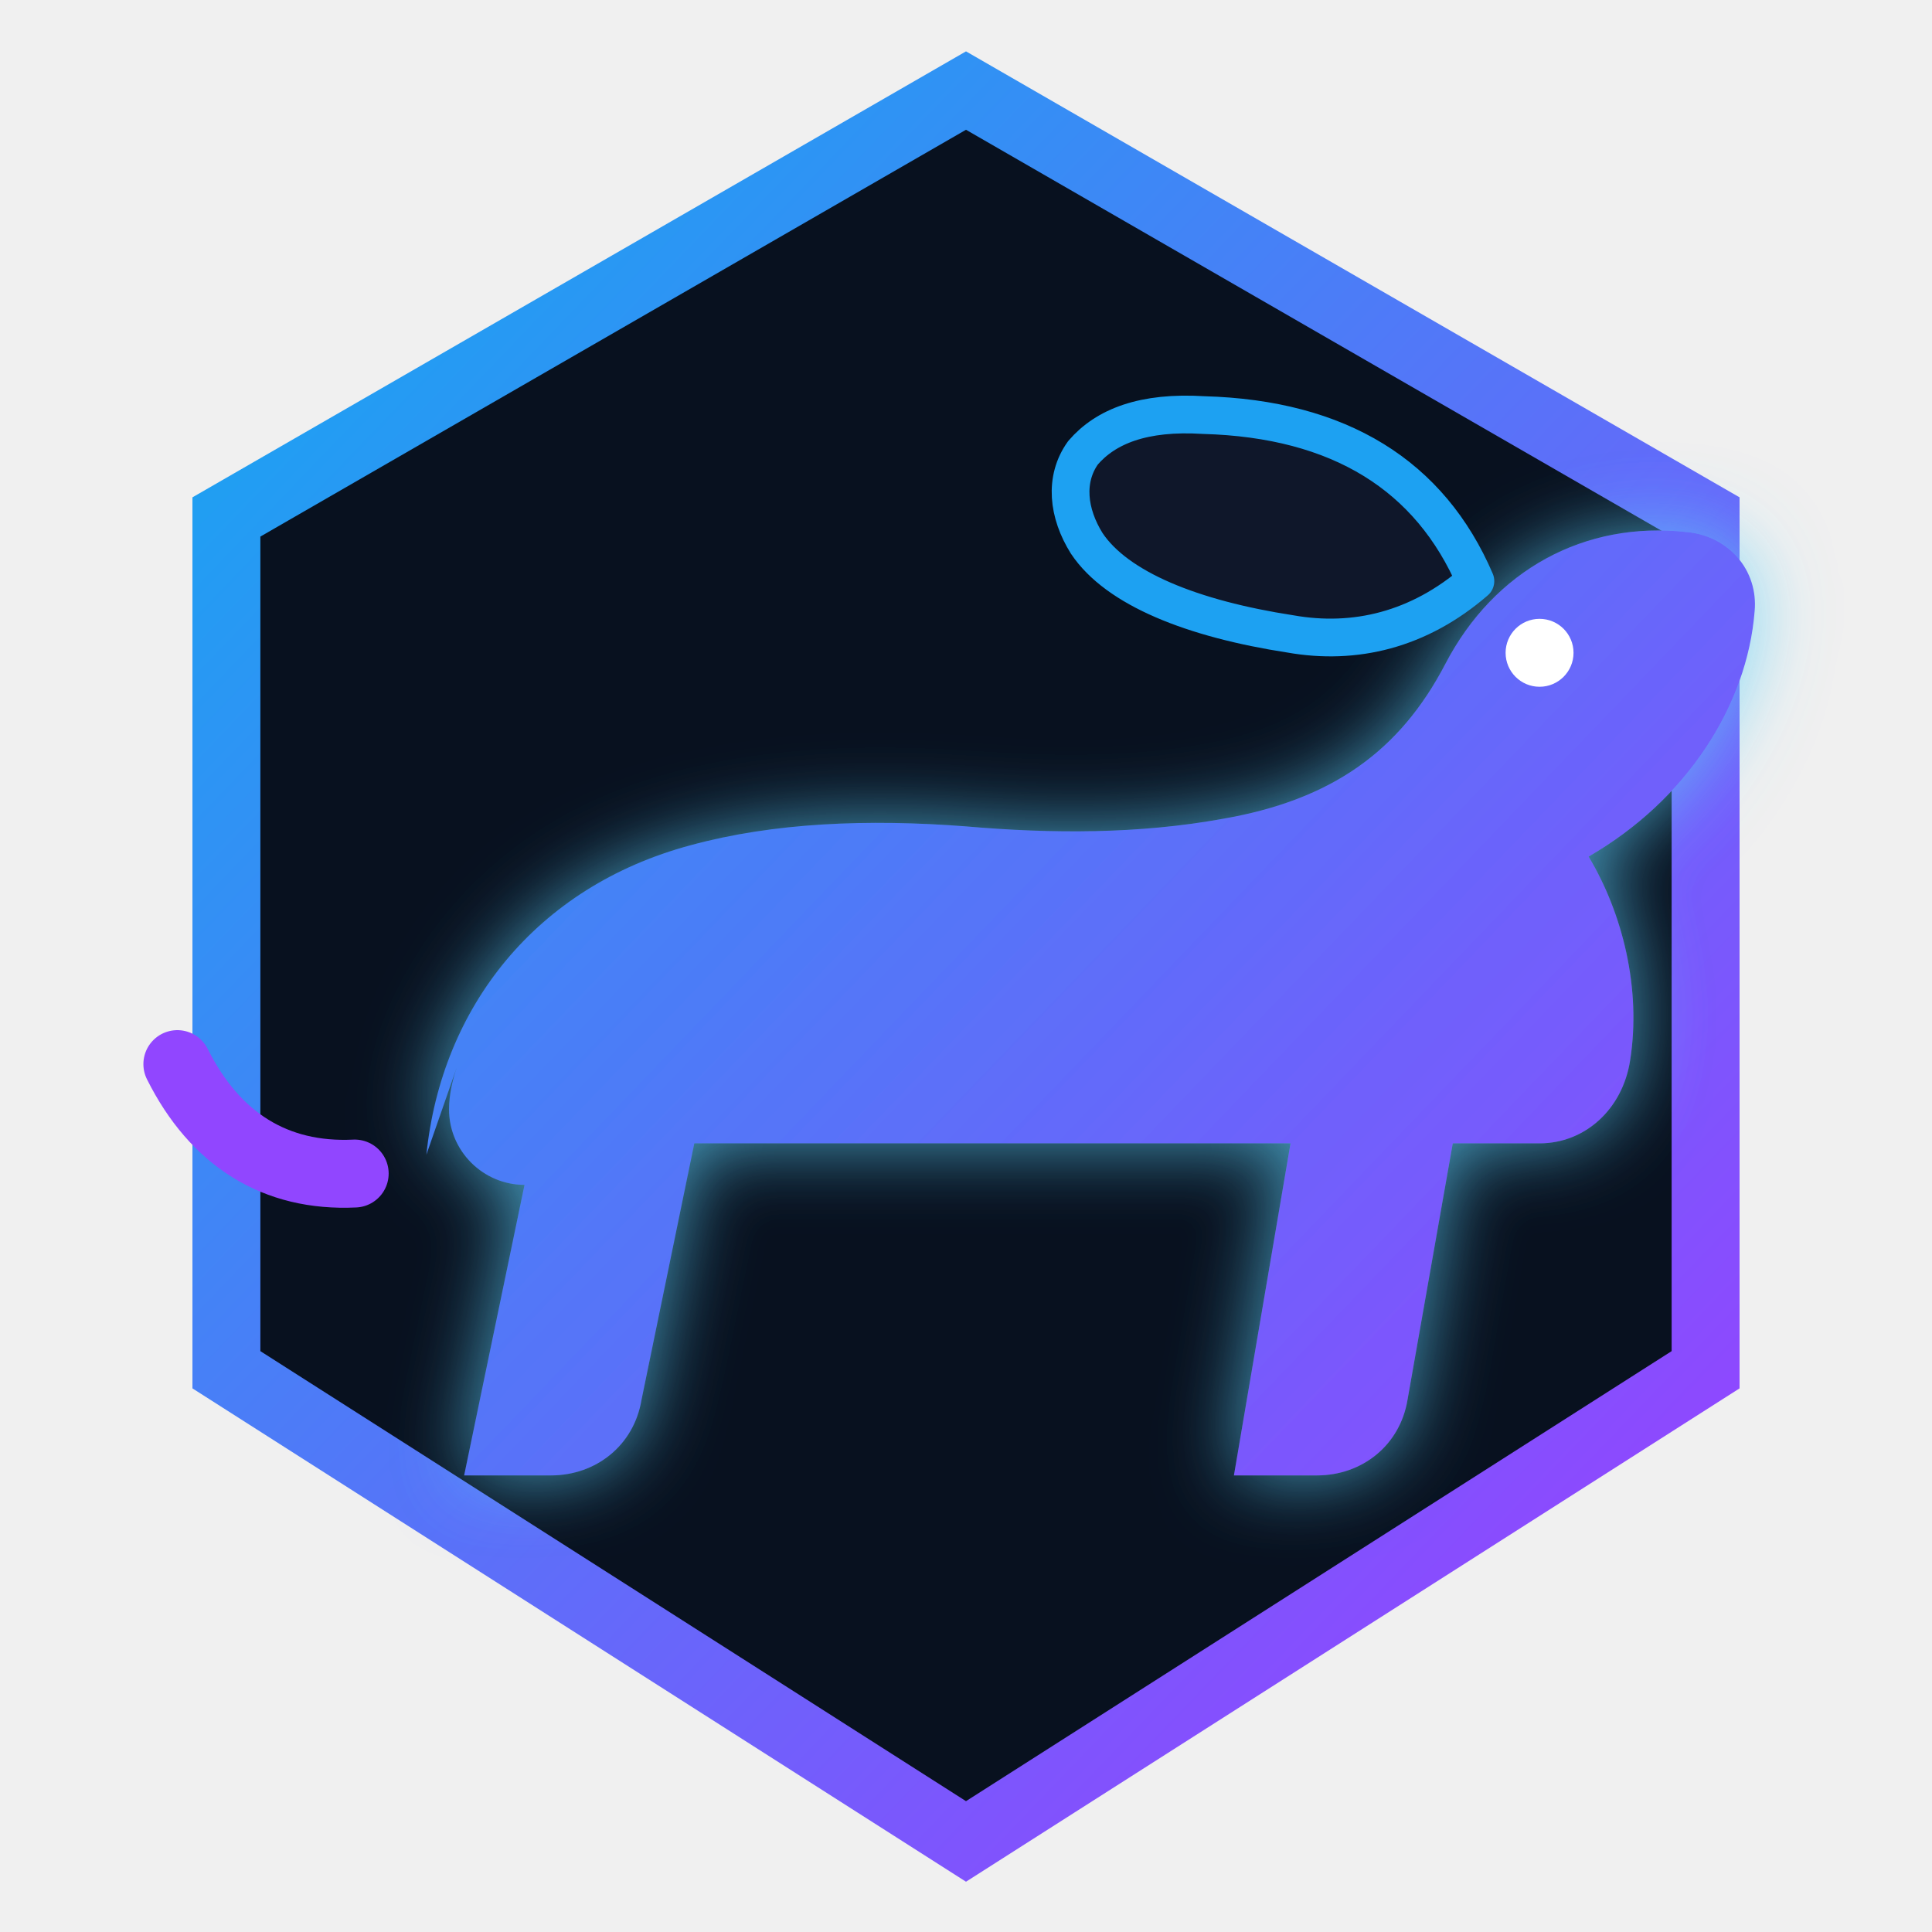
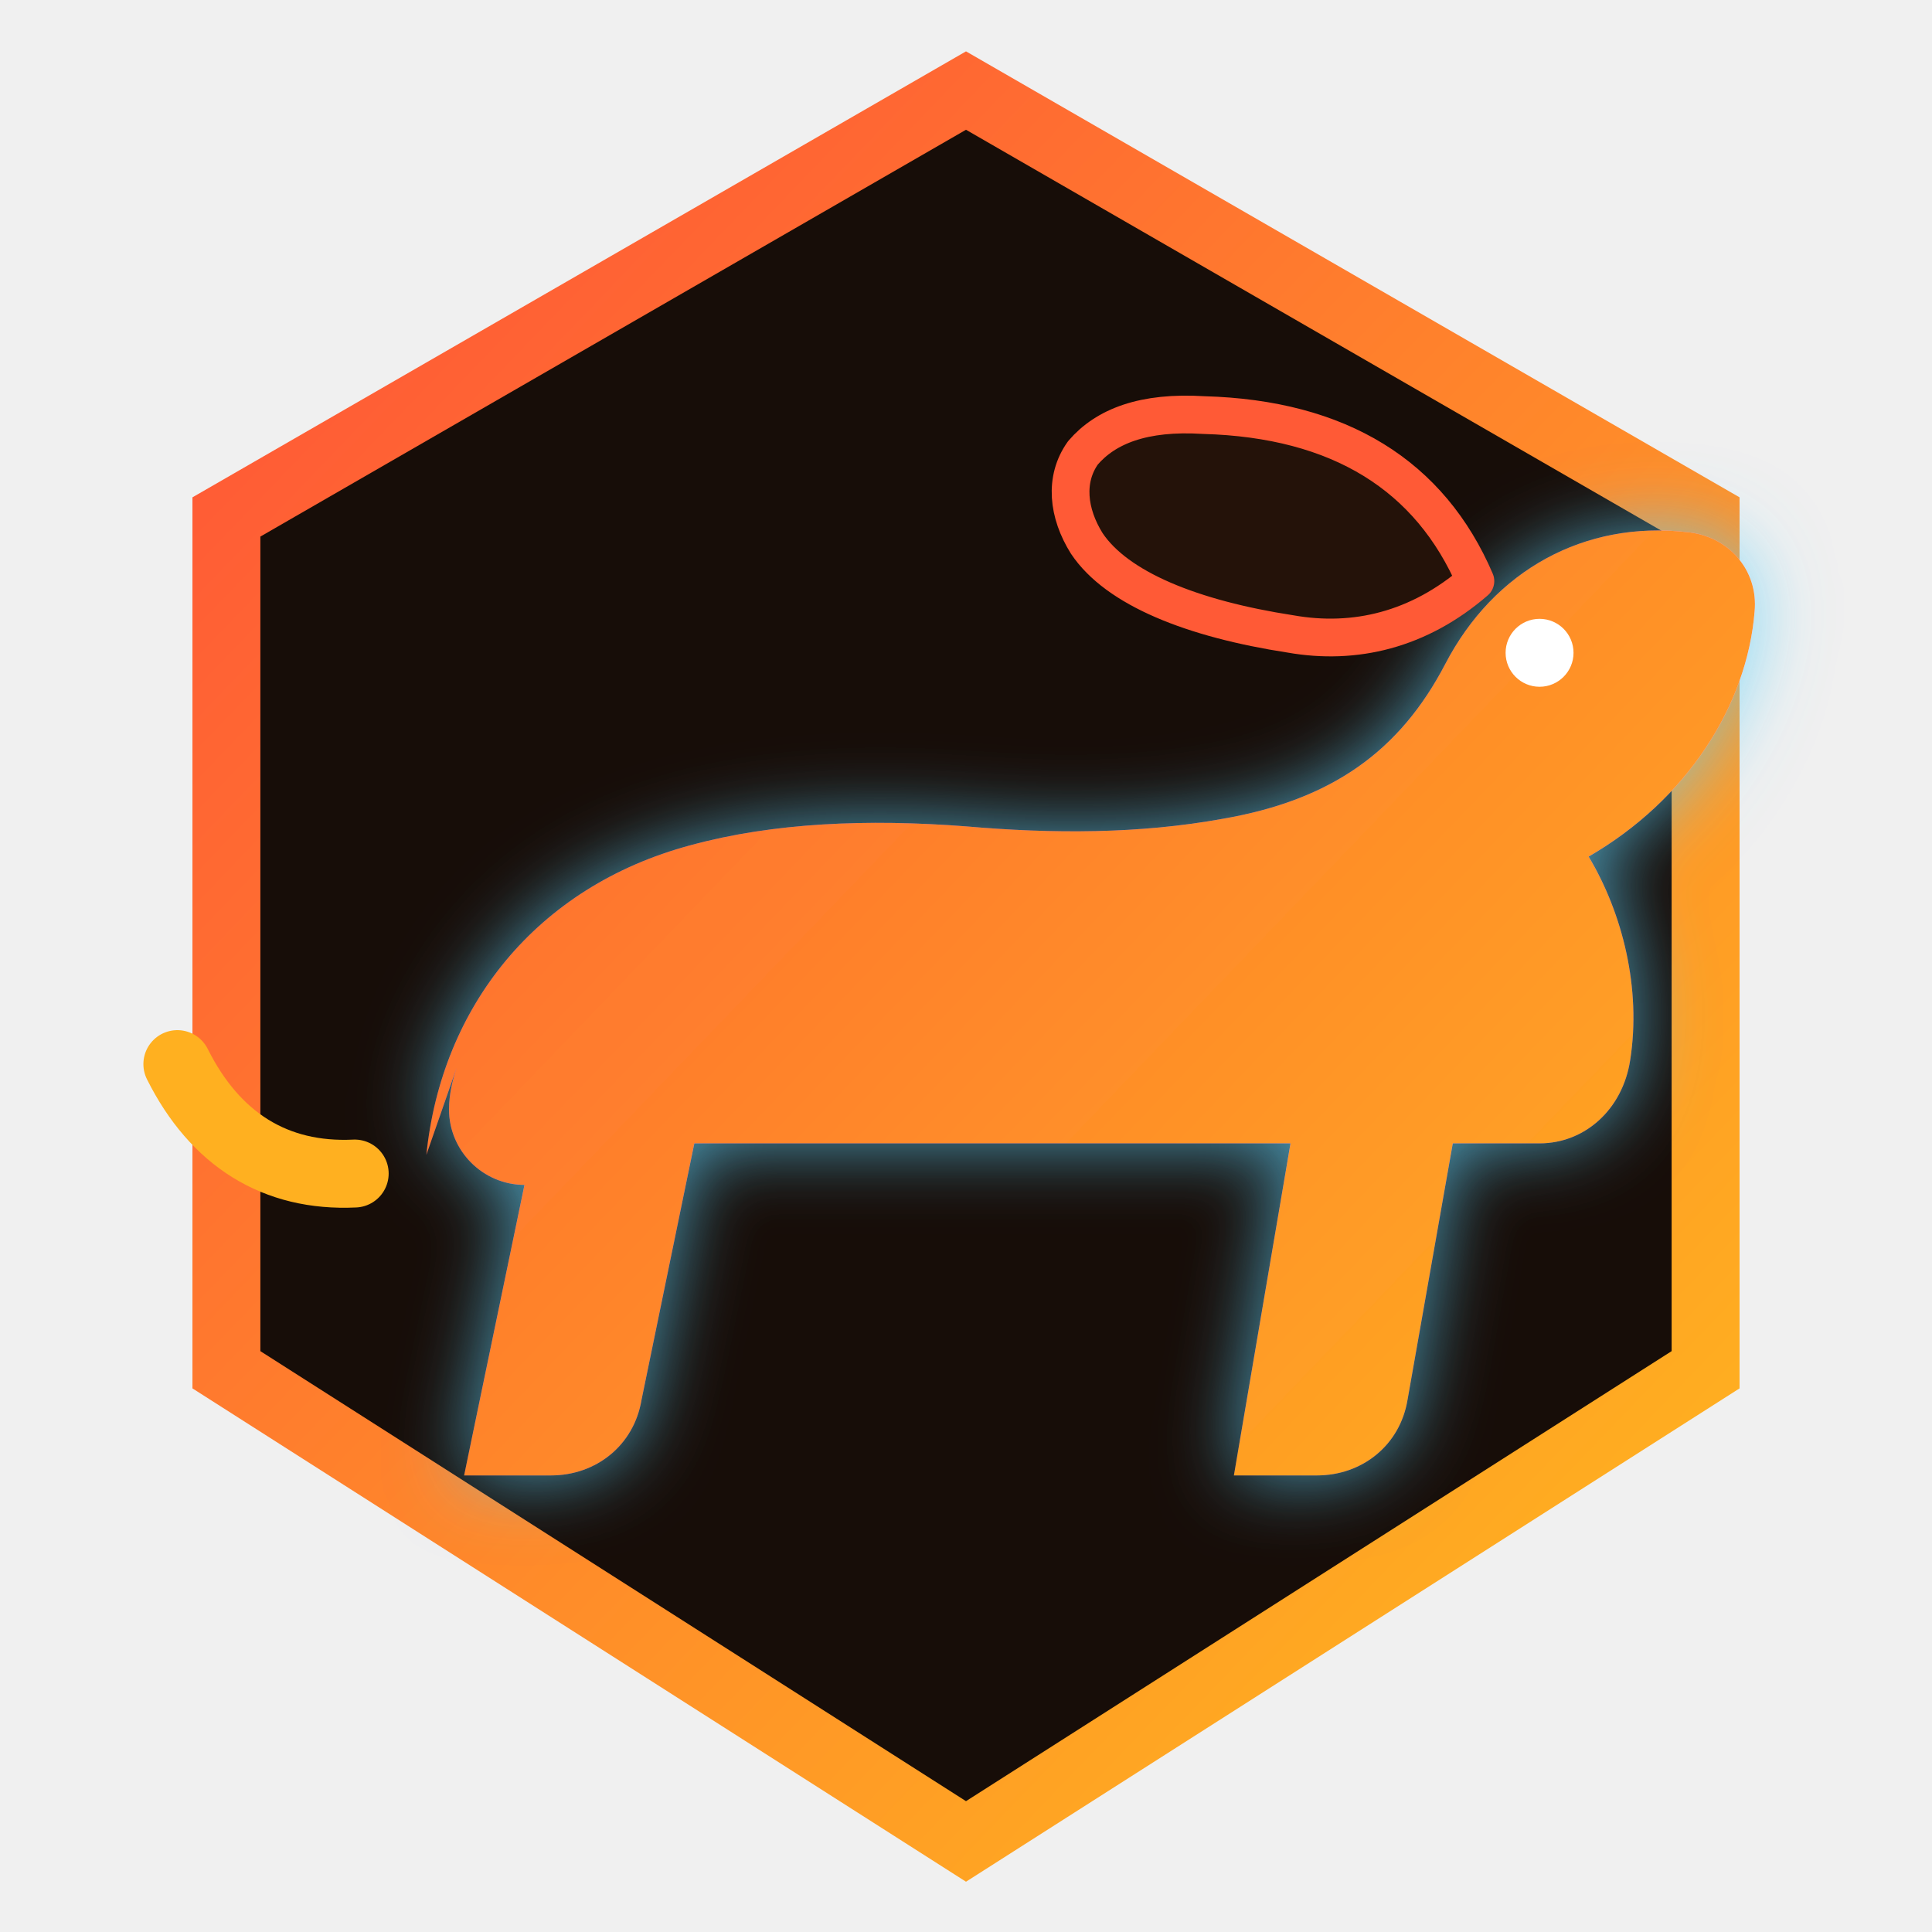
<svg xmlns="http://www.w3.org/2000/svg" viewBox="0 0 512 512" role="img" aria-labelledby="title desc">
  <defs>
    <linearGradient id="g" x1="80" y1="84" x2="430" y2="420" gradientUnits="userSpaceOnUse">
-       <stop stop-color="#1DA1F2" />
-       <stop offset="1" stop-color="#9146FF" />
+       <stop stop-color="#FF5A36" />
+       <stop offset="1" stop-color="#FFB020" />
    </linearGradient>
    <filter id="glow" x="-40%" y="-40%" width="180%" height="180%">
      <feGaussianBlur stdDeviation="10" result="blur" />
      <feColorMatrix in="blur" type="matrix" values="0 0 0 0 0.113 0 0 0 0 0.631 0 0 0 0 0.949 0 0 0 .75 0" />
      <feMerge>
        <feMergeNode />
        <feMergeNode in="SourceGraphic" />
      </feMerge>
    </filter>
  </defs>
-   <path d="M256 24 452 137v226L256 488 60 363V137L256 24Z" fill="#08111f" stroke="url(#g)" stroke-width="18" />
+   <path d="M256 24 452 137v226L256 488 60 363V137L256 24Z" fill="#170D08" stroke="url(#g)" stroke-width="18" />
  <path d="M113 306c4-39 29-71 70-82 22-6 47-7 73-5 23 2 46 2 68-2 29-5 47-18 59-41 13-25 37-38 64-35 11 1 19 10 18 21-2 25-18 50-44 65 9 15 14 35 11 54-2 13-12 22-24 22h-23l-12 68c-2 12-12 20-24 20h-22l15-88H184l-14 68c-2 12-12 20-24 20h-23l16-77c-11 0-20-9-20-20 0-4 1-8 2-11Z" fill="url(#g)" filter="url(#glow)" />
-   <path d="M391 154c-12-28-36-43-72-44-16-1-26 3-32 10-5 7-4 16 1 24 8 12 28 20 54 24 17 3 34-1 49-14Z" fill="#0f172a" stroke="#1DA1F2" stroke-width="10" stroke-linejoin="round" />
+   <path d="M391 154c-12-28-36-43-72-44-16-1-26 3-32 10-5 7-4 16 1 24 8 12 28 20 54 24 17 3 34-1 49-14Z" fill="#241209" stroke="#FF5A36" stroke-width="10" stroke-linejoin="round" />
  <circle cx="408" cy="173" r="9" fill="#fff" />
-   <path d="M94 311c-21 1-37-9-47-29" fill="none" stroke="#9146FF" stroke-width="18" stroke-linecap="round" />
+   <path d="M94 311c-21 1-37-9-47-29" fill="none" stroke="#FFB020" stroke-width="18" stroke-linecap="round" />
</svg>
